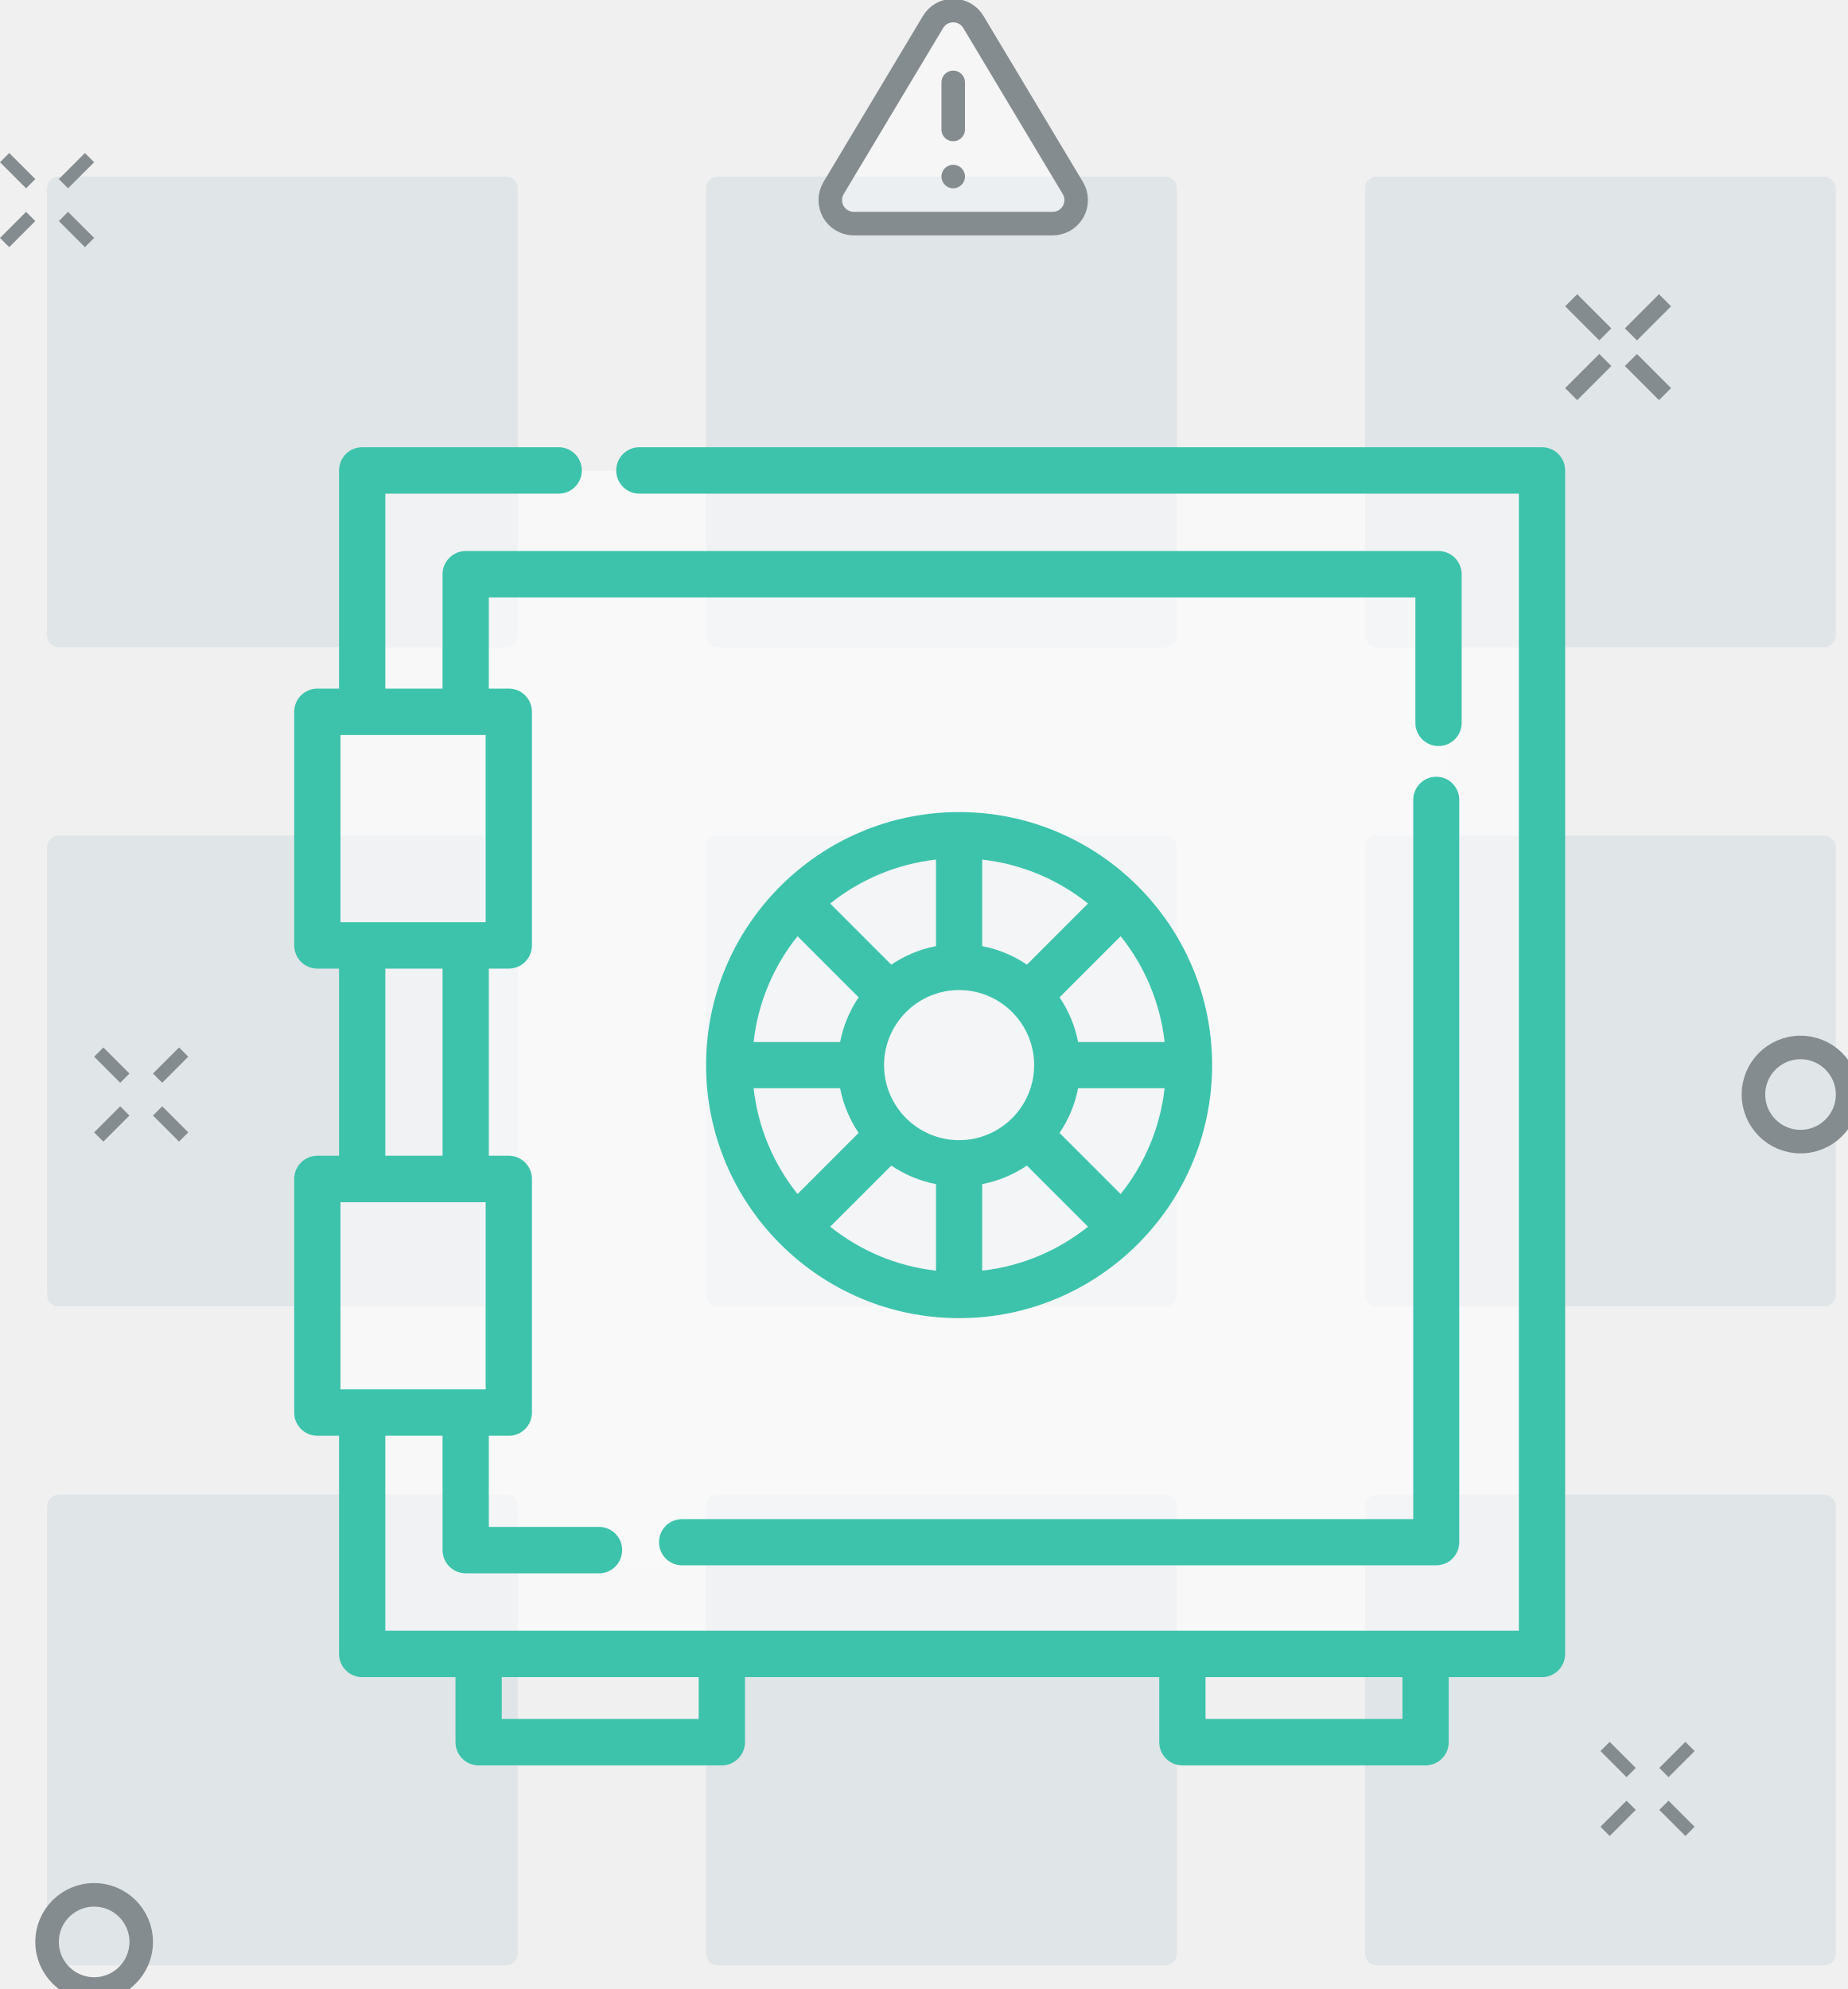
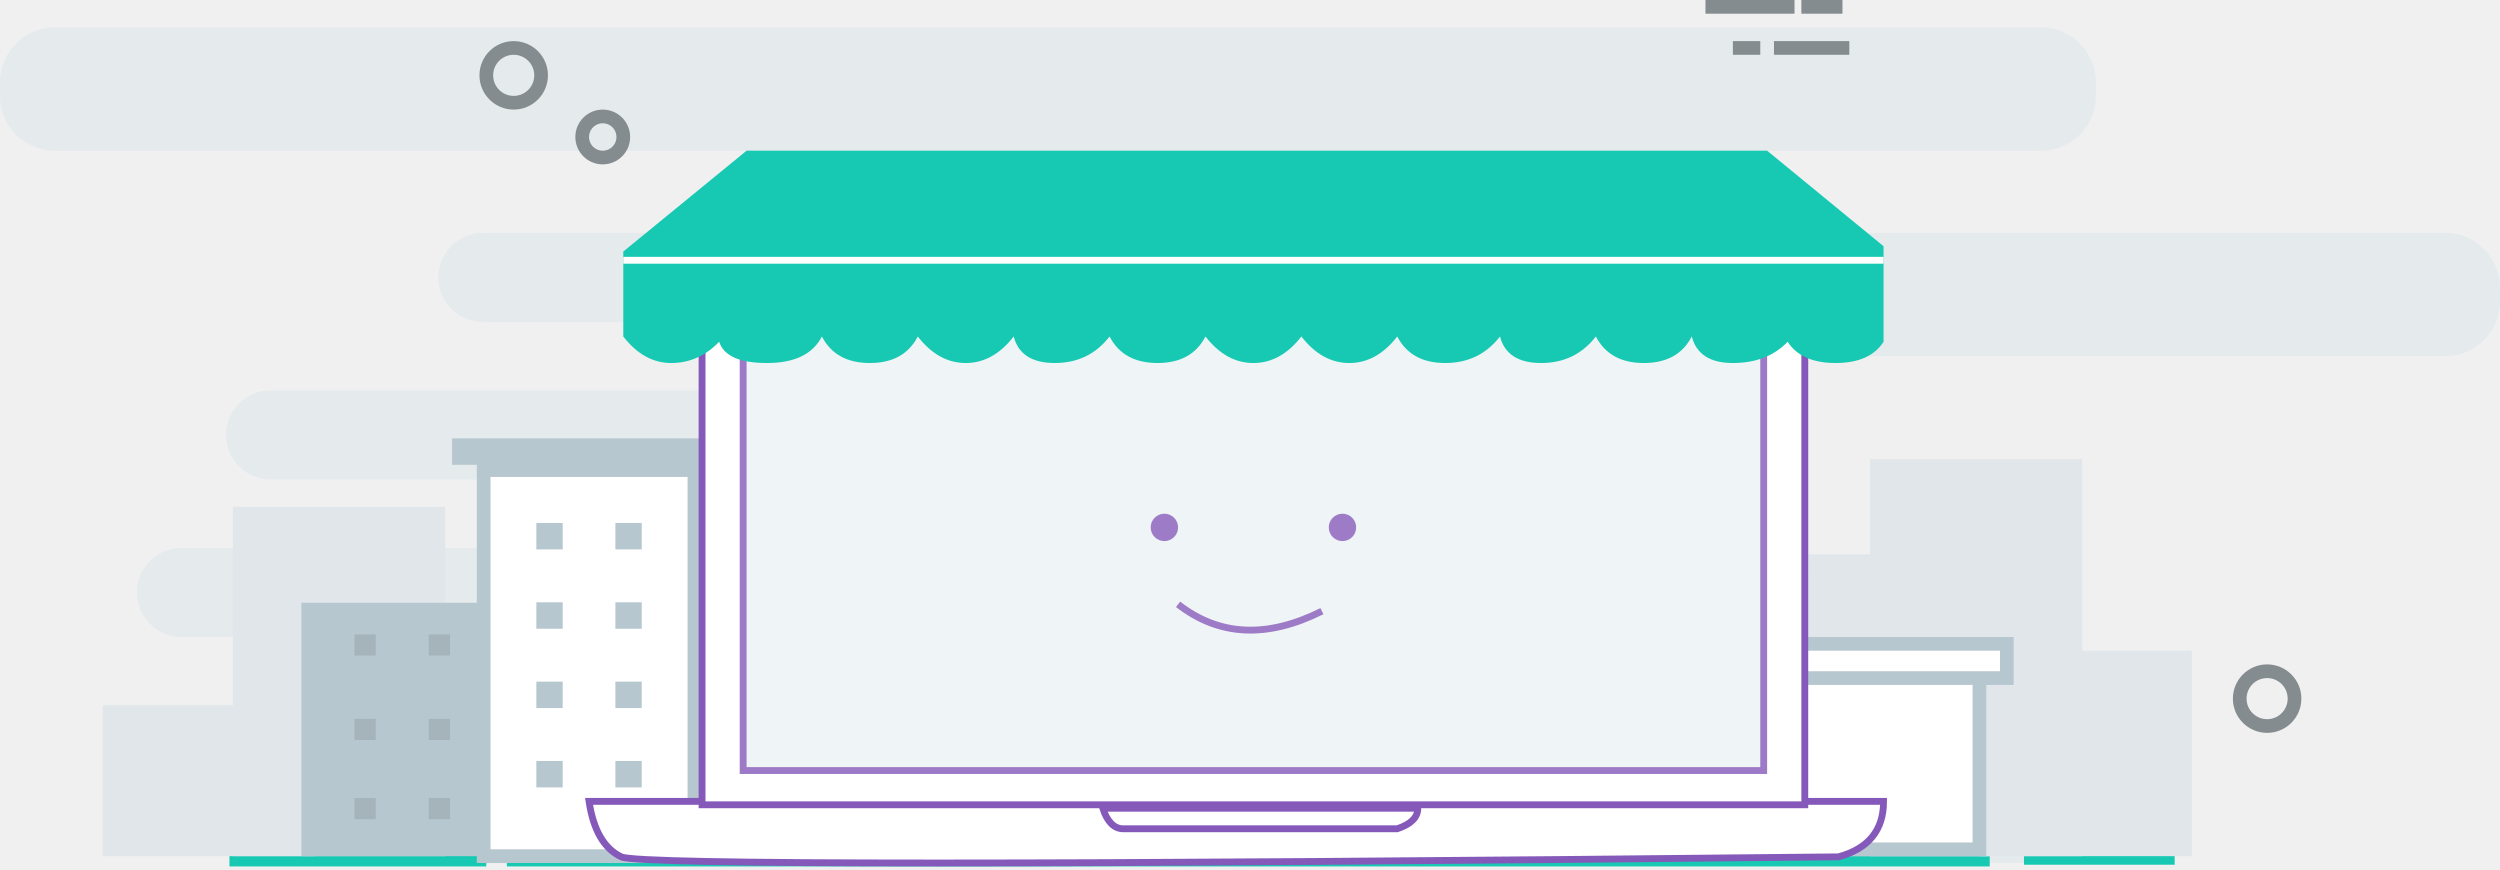
- <svg xmlns="http://www.w3.org/2000/svg" width="157px" height="169px" viewBox="0 0 157 169" version="1.1">
-   <defs />
-   <g stroke="none" stroke-width="1" fill="none" fill-rule="evenodd">
+ <svg xmlns="http://www.w3.org/2000/svg" width="365" height="127" viewBox="0 0 365 127">
+   <g fill="none" fill-rule="evenodd">
+     <g fill="#D9E4EA" opacity=".509">
+       <path d="M26.5 80h54a6.5 6.5 0 1 1 0 13h-54a6.5 6.5 0 1 1 0-13zM70.5 34h103a6.5 6.5 0 1 1 0 13h-103a6.5 6.5 0 1 1 0-13zM8 4h290a8 8 0 0 1 8 8v2a8 8 0 0 1-8 8H8a8 8 0 0 1-8-8v-2a8 8 0 0 1 8-8zM205 34h152a8 8 0 0 1 8 8v2a8 8 0 0 1-8 8H205a8 8 0 0 1-8-8v-2a8 8 0 0 1 8-8zM205 84h90a8 8 0 0 1 8 8v2a8 8 0 0 1-8 8h-90a8 8 0 0 1-8-8v-2a8 8 0 0 1 8-8zM149 108h146a8 8 0 0 1 8 8v2a8 8 0 0 1-8 8H149a8 8 0 0 1-8-8v-2a8 8 0 0 1 8-8zM39.5 57h209a6.5 6.5 0 1 1 0 13h-209a6.5 6.5 0 1 1 0-13z" />
+     </g>
+     <path stroke="#17C9B2" stroke-linecap="square" stroke-width="2" d="M75 125.5h214.5M34.5 125.5H70M296.5 125.25h20" />
+     <g fill="#E0E6EA">
+       <path d="M264 80.95h31V125h-31z" />
+       <path d="M289 95h31v30h-31z" />
+       <path d="M273 67.05h31V125h-31z" />
+       <g>
+         <path d="M15 102.975h31V125H15z" />
+         <path d="M34 74h31v51H34z" />
+       </g>
+     </g>
+     <g fill="#FFF" stroke="#B7C7CF" stroke-width="2">
+       <path d="M238 99h51v25h-51zM234 94h59v5h-59z" />
+     </g>
+     <path fill="#B7C7CF" d="M44 88h31v37H44z" />
+     <path fill="#A5B3BA" fill-rule="nonzero" d="M51.75 92.625h3.1v3.083h-3.1zM62.6 92.625h3.1v3.083h-3.1zM51.75 104.958h3.1v3.084h-3.1zM62.6 104.958h3.1v3.084h-3.1zM51.75 116.52h3.1v3.084h-3.1zM62.6 116.52h3.1v3.084h-3.1z" />
    <g>
-       <path d="M5,71 L43,71 C43.552,71 44,71.448 44,72 L44,110 C44,110.552 43.552,111 43,111 L5,111 C4.448,111 4,110.552 4,110 L4,72 C4,71.448 4.448,71 5,71 Z M5,15 L43,15 C43.552,15 44,15.448 44,16 L44,54 C44,54.552 43.552,55 43,55 L5,55 C4.448,55 4,54.552 4,54 L4,16 C4,15.448 4.448,15 5,15 Z M61,15 L99,15 C99.552,15 100,15.448 100,16 L100,54 C100,54.552 99.552,55 99,55 L61,55 C60.448,55 60,54.552 60,54 L60,16 C60,15.448 60.448,15 61,15 Z M61,71 L99,71 C99.552,71 100,71.448 100,72 L100,110 C100,110.552 99.552,111 99,111 L61,111 C60.448,111 60,110.552 60,110 L60,72 C60,71.448 60.448,71 61,71 Z M117,15 L155,15 C155.552,15 156,15.448 156,16 L156,54 C156,54.552 155.552,55 155,55 L117,55 C116.448,55 116,54.552 116,54 L116,16 C116,15.448 116.448,15 117,15 Z M117,71 L155,71 C155.552,71 156,71.448 156,72 L156,110 C156,110.552 155.552,111 155,111 L117,111 C116.448,111 116,110.552 116,110 L116,72 C116,71.448 116.448,71 117,71 Z M5,127 L43,127 C43.552,127 44,127.448 44,128 L44,166 C44,166.552 43.552,167 43,167 L5,167 C4.448,167 4,166.552 4,166 L4,128 C4,127.448 4.448,127 5,127 Z M61,127 L99,127 C99.552,127 100,127.448 100,128 L100,166 C100,166.552 99.552,167 99,167 L61,167 C60.448,167 60,166.552 60,166 L60,128 C60,127.448 60.448,127 61,127 Z M117,127 L155,127 C155.552,127 156,127.448 156,128 L156,166 C156,166.552 155.552,167 155,167 L117,167 C116.448,167 116,166.552 116,166 L116,128 C116,127.448 116.448,127 117,127 Z" fill="#E0E5E8" />
-       <g transform="translate(0, 13)">
-         <path d="M13.784,79 L13,78.216 L15.216,76 L16,76.784 L13.784,79 Z M10.216,79 L8,76.784 L8.784,76 L11,78.216 L10.216,79 Z M13.784,81 L16,83.216 L15.216,84 L13,81.784 L13.784,81 Z M10.216,81 L11,81.784 L8.784,84 L8,83.216 L10.216,81 Z" fill="#858C8F" />
-         <path d="M141.784,138 L141,137.216 L143.216,135 L144,135.784 L141.784,138 Z M138.216,138 L136,135.784 L136.784,135 L139,137.216 L138.216,138 Z M141.784,140 L144,142.216 L143.216,143 L141,140.784 L141.784,140 Z M138.216,140 L139,140.784 L136.784,143 L136,142.216 L138.216,140 Z" fill="#858C8F" />
-         <path d="M5.784,3 L5,2.216 L7.216,0 L8,0.784 L5.784,3 Z M2.216,3 L4.4408921e-16,0.784 L0.784,0 L3,2.216 L2.216,3 Z M5.784,5 L8,7.216 L7.216,8 L5,5.784 L5.784,5 Z M2.216,5 L3,5.784 L0.784,8 L4.4408921e-16,7.216 L2.216,5 Z" fill="#858C8F" />
-         <path d="M139.1,15.925 L138.075,14.9 L140.975,12 L142,13.025 L139.1,15.925 Z M135.9,15.925 L133,13.025 L134.025,12 L136.925,14.9 L135.9,15.925 Z M139.1,17.075 L142,19.975 L140.975,21 L138.075,18.1 L139.1,17.075 Z M135.9,17.075 L136.925,18.1 L134.025,21 L133,19.975 L135.9,17.075 Z" fill="#858C8F" />
-         <circle stroke="#858C8F" stroke-width="2" cx="8" cy="152" r="4" />
-         <circle stroke="#858C8F" stroke-width="2" cx="153" cy="80" r="4" />
-       </g>
-       <g transform="translate(25, 38)">
-         <path d="M5,2 L105,2 L105,101 L5,101 L5,82.505 L2.379,82.505 L2.379,61.524 L5,61.524 L5,42.329 C2.752,42.716 1.595,42.716 1.528,42.329 C1.461,41.941 1.461,35.243 1.528,22.235 L5,22.235 L5,2 Z" fill-opacity="0.5" fill="#FFFFFF" />
-         <rect fill-opacity="0.2" fill="#FFFFFF" x="16" y="11" width="82" height="84" />
-         <path d="M106.033,0 L29.329,0 C28.243,0 27.362,0.883 27.362,1.972 C27.362,3.061 28.243,3.944 29.329,3.944 L104.067,3.944 L104.067,100.558 L7.744,100.558 L7.744,83.993 L12.607,83.993 L12.607,93.708 C12.607,94.797 13.487,95.68 14.573,95.68 L25.902,95.68 C26.987,95.68 27.868,94.797 27.868,93.708 C27.868,92.619 26.988,91.736 25.902,91.736 L16.539,91.736 L16.539,83.993 L18.236,83.993 C19.322,83.993 20.202,83.11 20.202,82.021 L20.202,62.174 C20.202,61.086 19.322,60.202 18.236,60.202 L16.539,60.202 L16.539,44.3 L18.236,44.3 C19.322,44.3 20.202,43.417 20.202,42.327 L20.202,22.48 C20.202,21.391 19.322,20.508 18.236,20.508 L16.539,20.508 L16.539,12.765 L95.273,12.765 L95.273,23.418 C95.273,24.507 96.153,25.39 97.239,25.39 C98.324,25.39 99.205,24.507 99.205,23.418 L99.205,10.793 C99.205,9.705 98.325,8.821 97.239,8.821 L14.573,8.821 C13.487,8.821 12.607,9.704 12.607,10.793 L12.607,20.508 L7.744,20.508 L7.744,3.944 L22.475,3.944 C23.561,3.944 24.441,3.061 24.441,1.972 C24.441,0.883 23.561,0 22.475,0 L5.778,0 C4.693,0 3.812,0.883 3.812,1.972 L3.812,20.508 L1.966,20.508 C0.88,20.508 0,21.391 0,22.48 L0,42.327 C0,43.416 0.88,44.3 1.966,44.3 L3.812,44.3 L3.812,60.202 L1.966,60.202 C0.88,60.202 0,61.085 0,62.174 L0,82.021 C0,83.11 0.88,83.993 1.966,83.993 L3.812,83.993 L3.812,102.53 C3.812,103.618 4.692,104.502 5.778,104.502 L13.706,104.502 L13.706,110.028 C13.706,111.117 14.586,112 15.672,112 L36.338,112 C37.424,112 38.305,111.117 38.305,110.028 L38.305,104.502 L73.508,104.502 L73.508,110.028 C73.508,111.117 74.388,112 75.474,112 L96.14,112 C97.226,112 98.106,111.117 98.106,110.028 L98.106,104.502 L106.034,104.502 C107.12,104.502 108,103.619 108,102.53 L108,1.972 C107.999,0.883 107.12,0 106.033,0 Z M3.932,40.355 L3.932,24.452 L16.27,24.452 L16.27,40.356 L3.932,40.356 L3.932,40.355 Z M12.607,44.299 L12.607,60.202 L7.744,60.202 L7.744,44.299 L12.607,44.299 Z M3.932,80.049 L3.932,64.146 L16.27,64.146 L16.27,80.049 L3.932,80.049 Z M17.637,108.055 L17.637,104.501 L34.372,104.501 L34.372,108.055 L17.637,108.055 Z M94.174,108.055 L77.439,108.055 L77.439,104.501 L94.174,104.501 L94.174,108.055 Z" fill="#3DC3AB" fill-rule="nonzero" />
-         <path d="M97.046,28 C95.967,28 95.092,28.878 95.092,29.961 L95.092,91.077 L32.954,91.077 C31.875,91.077 31,91.955 31,93.039 C31,94.122 31.875,95 32.954,95 L97.046,95 C98.125,95 99,94.122 99,93.039 L99,29.961 C99,28.878 98.125,28 97.046,28 Z" fill="#3DC3AB" fill-rule="nonzero" />
-         <path d="M56.5,31 C44.645,31 35,40.645 35,52.5 C35,64.355 44.645,74 56.5,74 C68.355,74 78,64.355 78,52.5 C78,40.645 68.355,31 56.5,31 Z M73.963,50.538 L66.612,50.538 C66.344,49.153 65.8,47.866 65.036,46.739 L70.23,41.545 C72.248,44.07 73.587,47.16 73.963,50.538 Z M58.462,35.037 C61.84,35.413 64.93,36.752 67.455,38.77 L62.261,43.964 C61.133,43.2 59.847,42.656 58.462,42.388 L58.462,35.037 Z M54.538,35.037 L54.538,42.388 L54.538,42.388 C53.154,42.656 51.867,43.2 50.739,43.964 L45.546,38.77 C48.07,36.752 51.161,35.414 54.538,35.037 Z M42.771,41.545 L47.964,46.739 C47.201,47.867 46.657,49.153 46.389,50.538 L39.037,50.538 C39.414,47.16 40.752,44.07 42.771,41.545 Z M39.037,54.462 L46.388,54.462 L46.388,54.462 C46.657,55.846 47.201,57.133 47.964,58.261 L42.771,63.454 C40.752,60.929 39.414,57.839 39.037,54.462 Z M54.538,69.963 C51.16,69.586 48.071,68.248 45.546,66.229 L50.739,61.036 C51.867,61.799 53.154,62.343 54.538,62.612 L54.538,69.963 Z M50.123,52.5 C50.123,48.984 52.984,46.123 56.5,46.123 C60.016,46.123 62.877,48.983 62.877,52.5 C62.877,56.017 60.017,58.877 56.5,58.877 C52.983,58.877 50.123,56.016 50.123,52.5 Z M58.462,69.963 L58.462,62.612 L58.462,62.612 C59.846,62.343 61.134,61.799 62.261,61.036 L67.455,66.229 C64.93,68.248 61.84,69.586 58.462,69.963 Z M70.23,63.455 L65.036,58.261 C65.8,57.133 66.344,55.846 66.612,54.462 L73.963,54.462 C73.587,57.84 72.248,60.929 70.23,63.455 Z" fill="#3DC3AB" fill-rule="nonzero" />
-       </g>
-       <g transform="translate(70, 0)">
-         <path d="M9.29,1.86 L0.82,16 C0.465,16.615 0.463,17.373 0.814,17.991 C1.166,18.608 1.819,18.992 2.53,19 L19.47,19 C20.181,18.992 20.834,18.608 21.186,17.991 C21.537,17.373 21.535,16.615 21.18,16 L12.71,1.86 C12.347,1.262 11.699,0.897 11,0.897 C10.301,0.897 9.653,1.262 9.29,1.86 Z" stroke="#858C8F" stroke-width="2" fill-opacity="0.4" fill="#FFFFFF" stroke-linecap="round" stroke-linejoin="round" />
-         <path d="M11,7 L11,11" stroke="#858C8F" stroke-width="2" stroke-linecap="round" stroke-linejoin="round" />
-         <circle fill="#858C8F" cx="11" cy="15" r="1" />
-       </g>
+       <path fill="#B7C7CF" d="M66 64h40v3.861H66z" />
+       <path fill="#FFF" stroke="#B7C7CF" stroke-width="2" d="M70.615 68.633h30.77V125h-30.77z" />
+       <path fill="#B7C7CF" fill-rule="nonzero" d="M78.308 76.354h3.846v3.861h-3.846zM89.846 76.354h3.846v3.861h-3.846zM78.308 87.937h3.846v3.86h-3.846zM89.846 87.937h3.846v3.86h-3.846zM78.308 99.519h3.846v3.86h-3.846zM89.846 99.519h3.846v3.86h-3.846zM78.308 111.101h3.846v3.861h-3.846zM89.846 111.101h3.846v3.861h-3.846z" />
+     </g>
+     <g transform="translate(71)">
+       <path fill="#858C8F" d="M194.784 34l-.784-.784L196.216 31l.784.784L194.784 34zm-3.568 0L189 31.784l.784-.784L192 33.216l-.784.784zm3.568 2L197 38.216l-.784.784L194 36.784l.784-.784zm-3.568 0l.784.784L189.784 39l-.784-.784L191.216 36z" />
+       <circle cx="260" cy="102" r="4" stroke="#858C8F" stroke-width="2" />
+       <circle cx="4" cy="11" r="4" stroke="#858C8F" stroke-width="2" />
+       <circle cx="17" cy="20" r="3" stroke="#858C8F" stroke-width="2" />
+       <path fill="#858C8F" d="M178 2V0h13v2h-13zm10 6V6h11v2h-11zm4-6V0h6v2h-6zm-10 6V6h4v2h-4z" />
+     </g>
+     <g transform="translate(86 22)">
+       <path fill="#FFF" stroke="#8459B9" d="M16.925 95H0c.627 4.2 2.194 6.9 4.701 8.1 2.508 1.2 61.747 1.2 177.717 0 4.388-1.2 6.582-3.9 6.582-8.1h-20.687" />
+       <path fill="#FFF" stroke="#8459B9" d="M16.5 23.5h161v72h-161z" />
+       <path fill="#EBF1F4" stroke="#8459B9" d="M22.5 26.5h149v64h-149z" opacity=".8" />
+       <circle cx="84" cy="55" r="2" fill="#9D7BC7" />
+       <circle cx="110" cy="55" r="2" fill="#9D7BC7" />
+       <path stroke="#9D7BC7" d="M86 66.23c6 4.667 13 5 21 1" />
+       <path fill="#17C9B2" d="M23 0h149l17 13.95V27.9c-1.333 2.067-3.667 3.1-7 3.1s-5.667-1.033-7-3.1c-2 2.067-4.667 3.1-8 3.1s-5.333-1.292-6-3.875c-1.333 2.583-3.667 3.875-7 3.875s-5.667-1.292-7-3.875c-2 2.583-4.667 3.875-8 3.875s-5.333-1.292-6-3.875c-2 2.583-4.667 3.875-8 3.875s-5.667-1.292-7-3.875c-2 2.583-4.333 3.875-7 3.875s-5-1.292-7-3.875C102 29.708 99.667 31 97 31s-5-1.292-7-3.875C88.667 29.708 86.333 31 83 31s-5.667-1.292-7-3.875C74 29.708 71.333 31 68 31s-5.333-1.292-6-3.875C60 29.708 57.667 31 55 31s-5-1.292-7-3.875C46.667 29.708 44.333 31 41 31s-5.667-1.292-7-3.875C32.667 29.708 30 31 26 31s-6.333-1.033-7-3.1c-2 2.067-4.333 3.1-7 3.1s-5-1.292-7-3.875v-12.4L23 0z" />
+       <path stroke="#8459B9" d="M75 96c.667 2 1.667 3 3 3h40c2-.667 3-1.667 3-3H75z" />
+       <path stroke="#FFF" d="M5 16h184" />
    </g>
  </g>
</svg>
